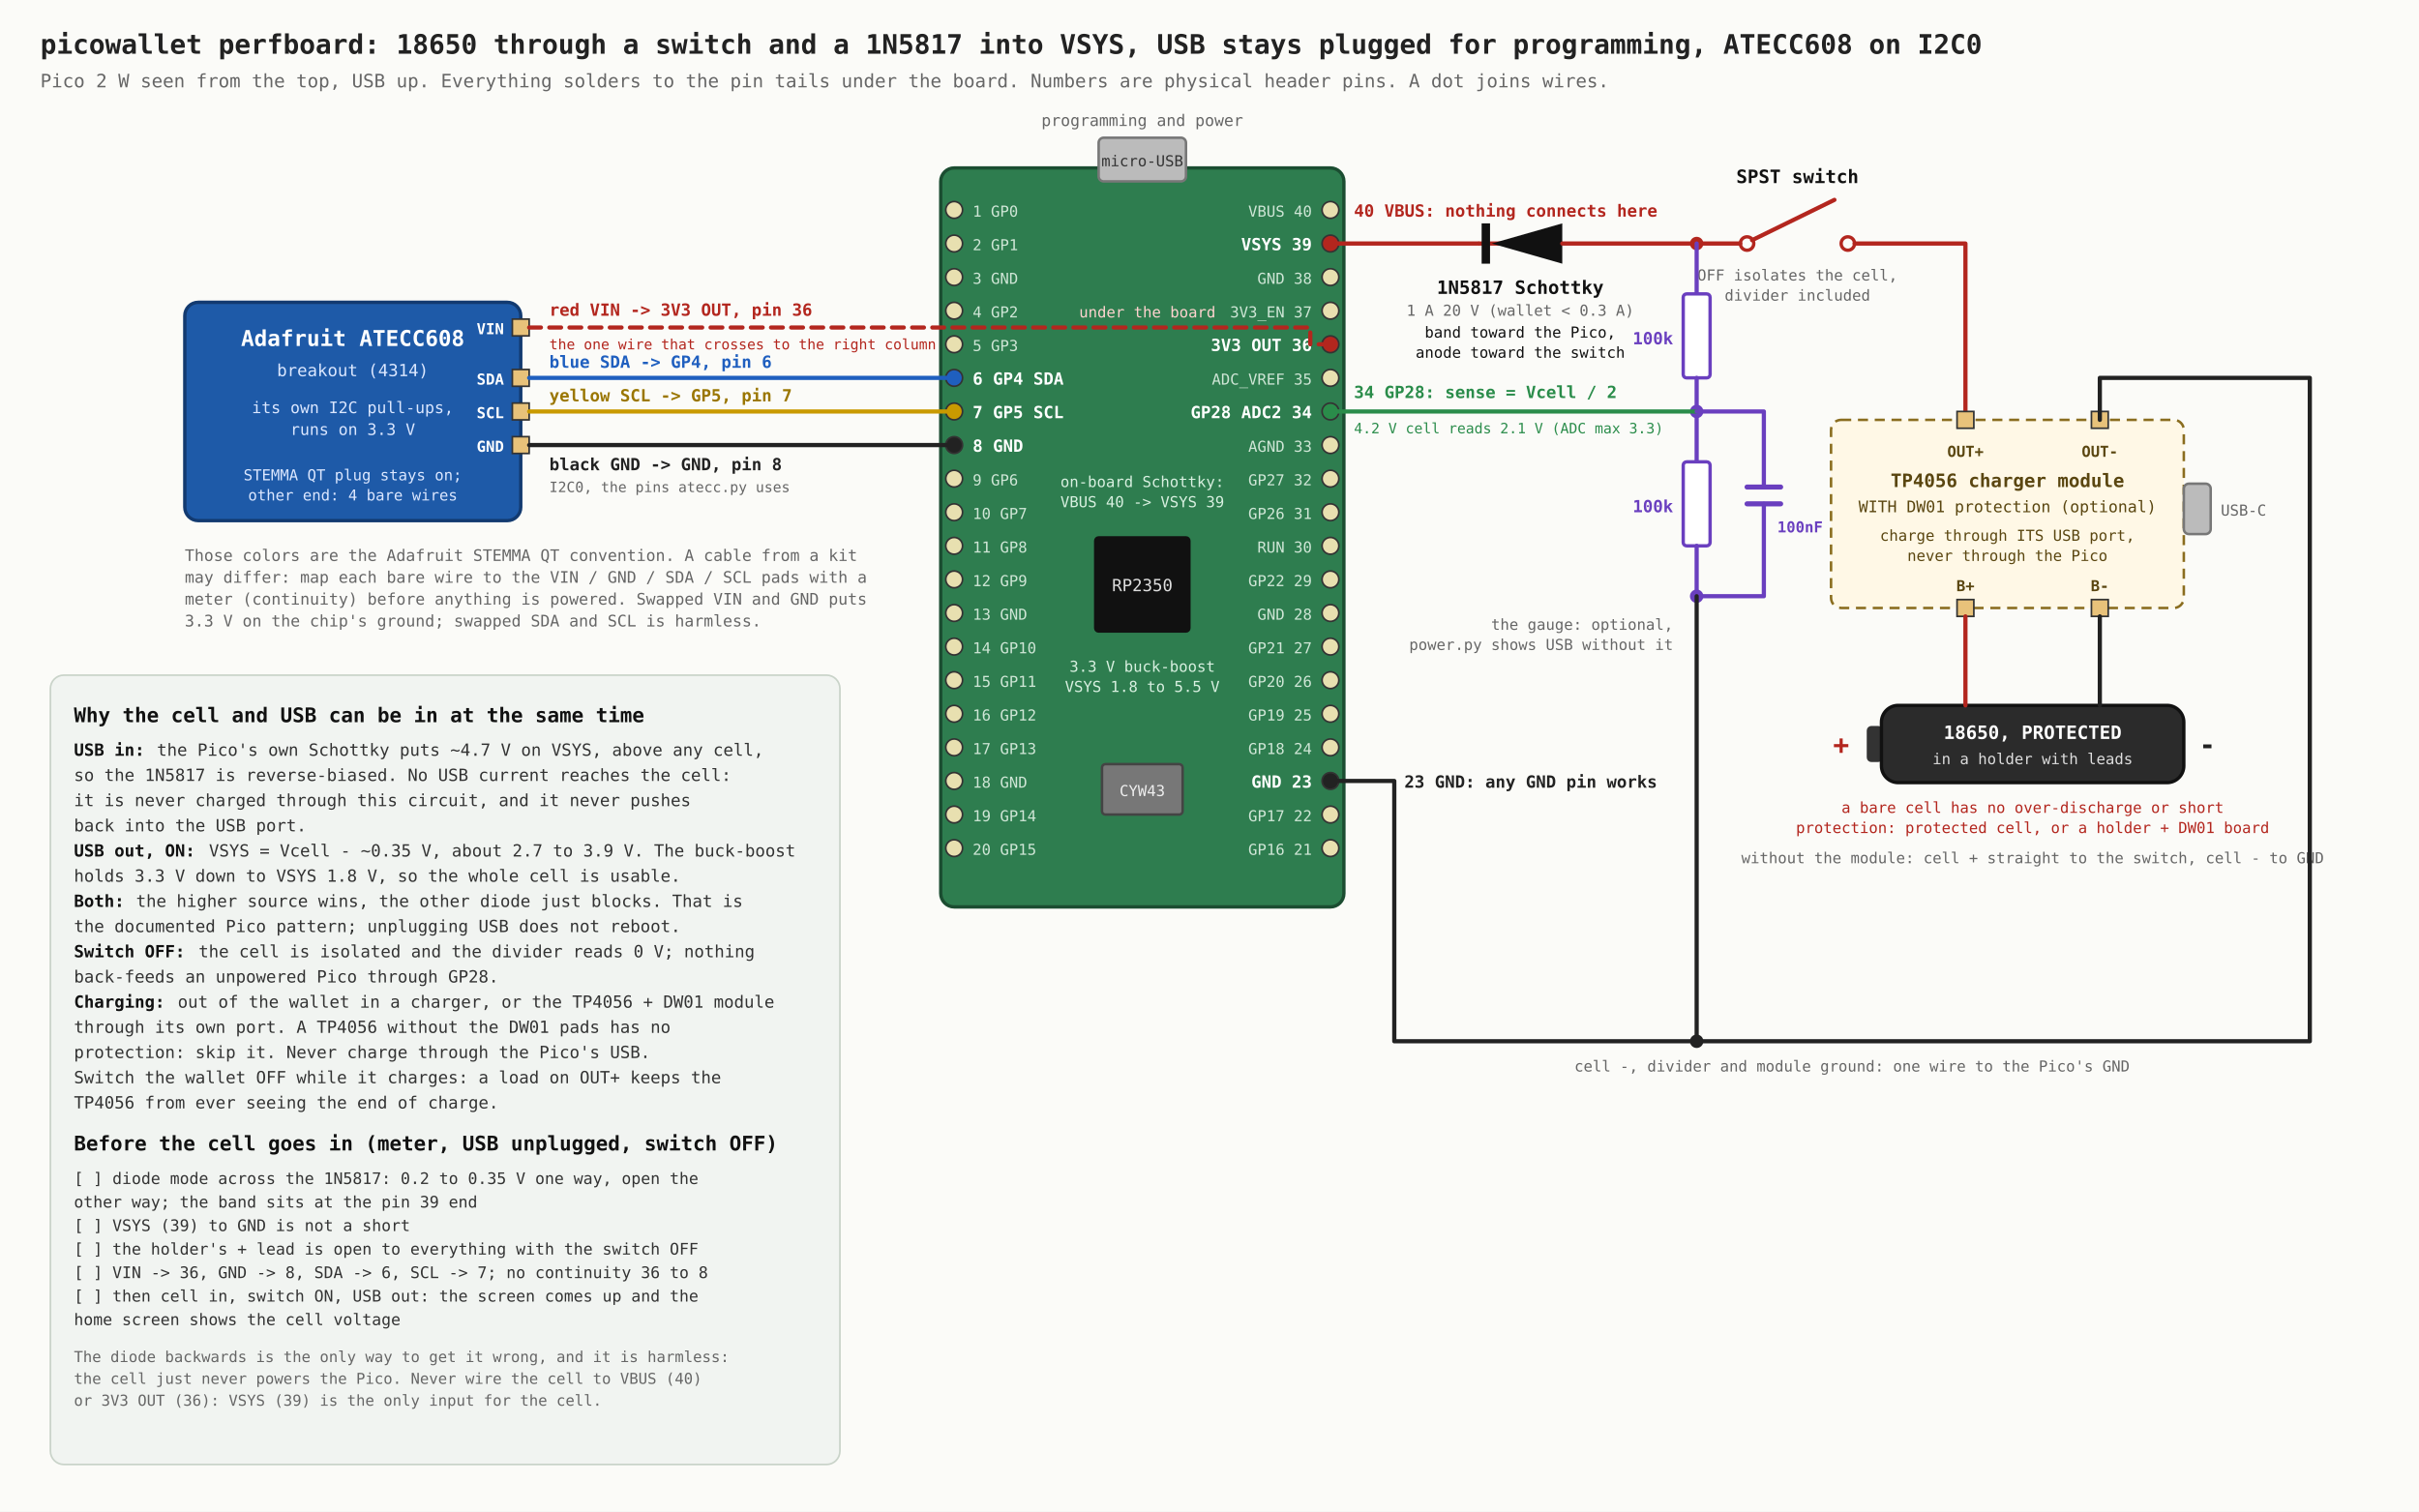
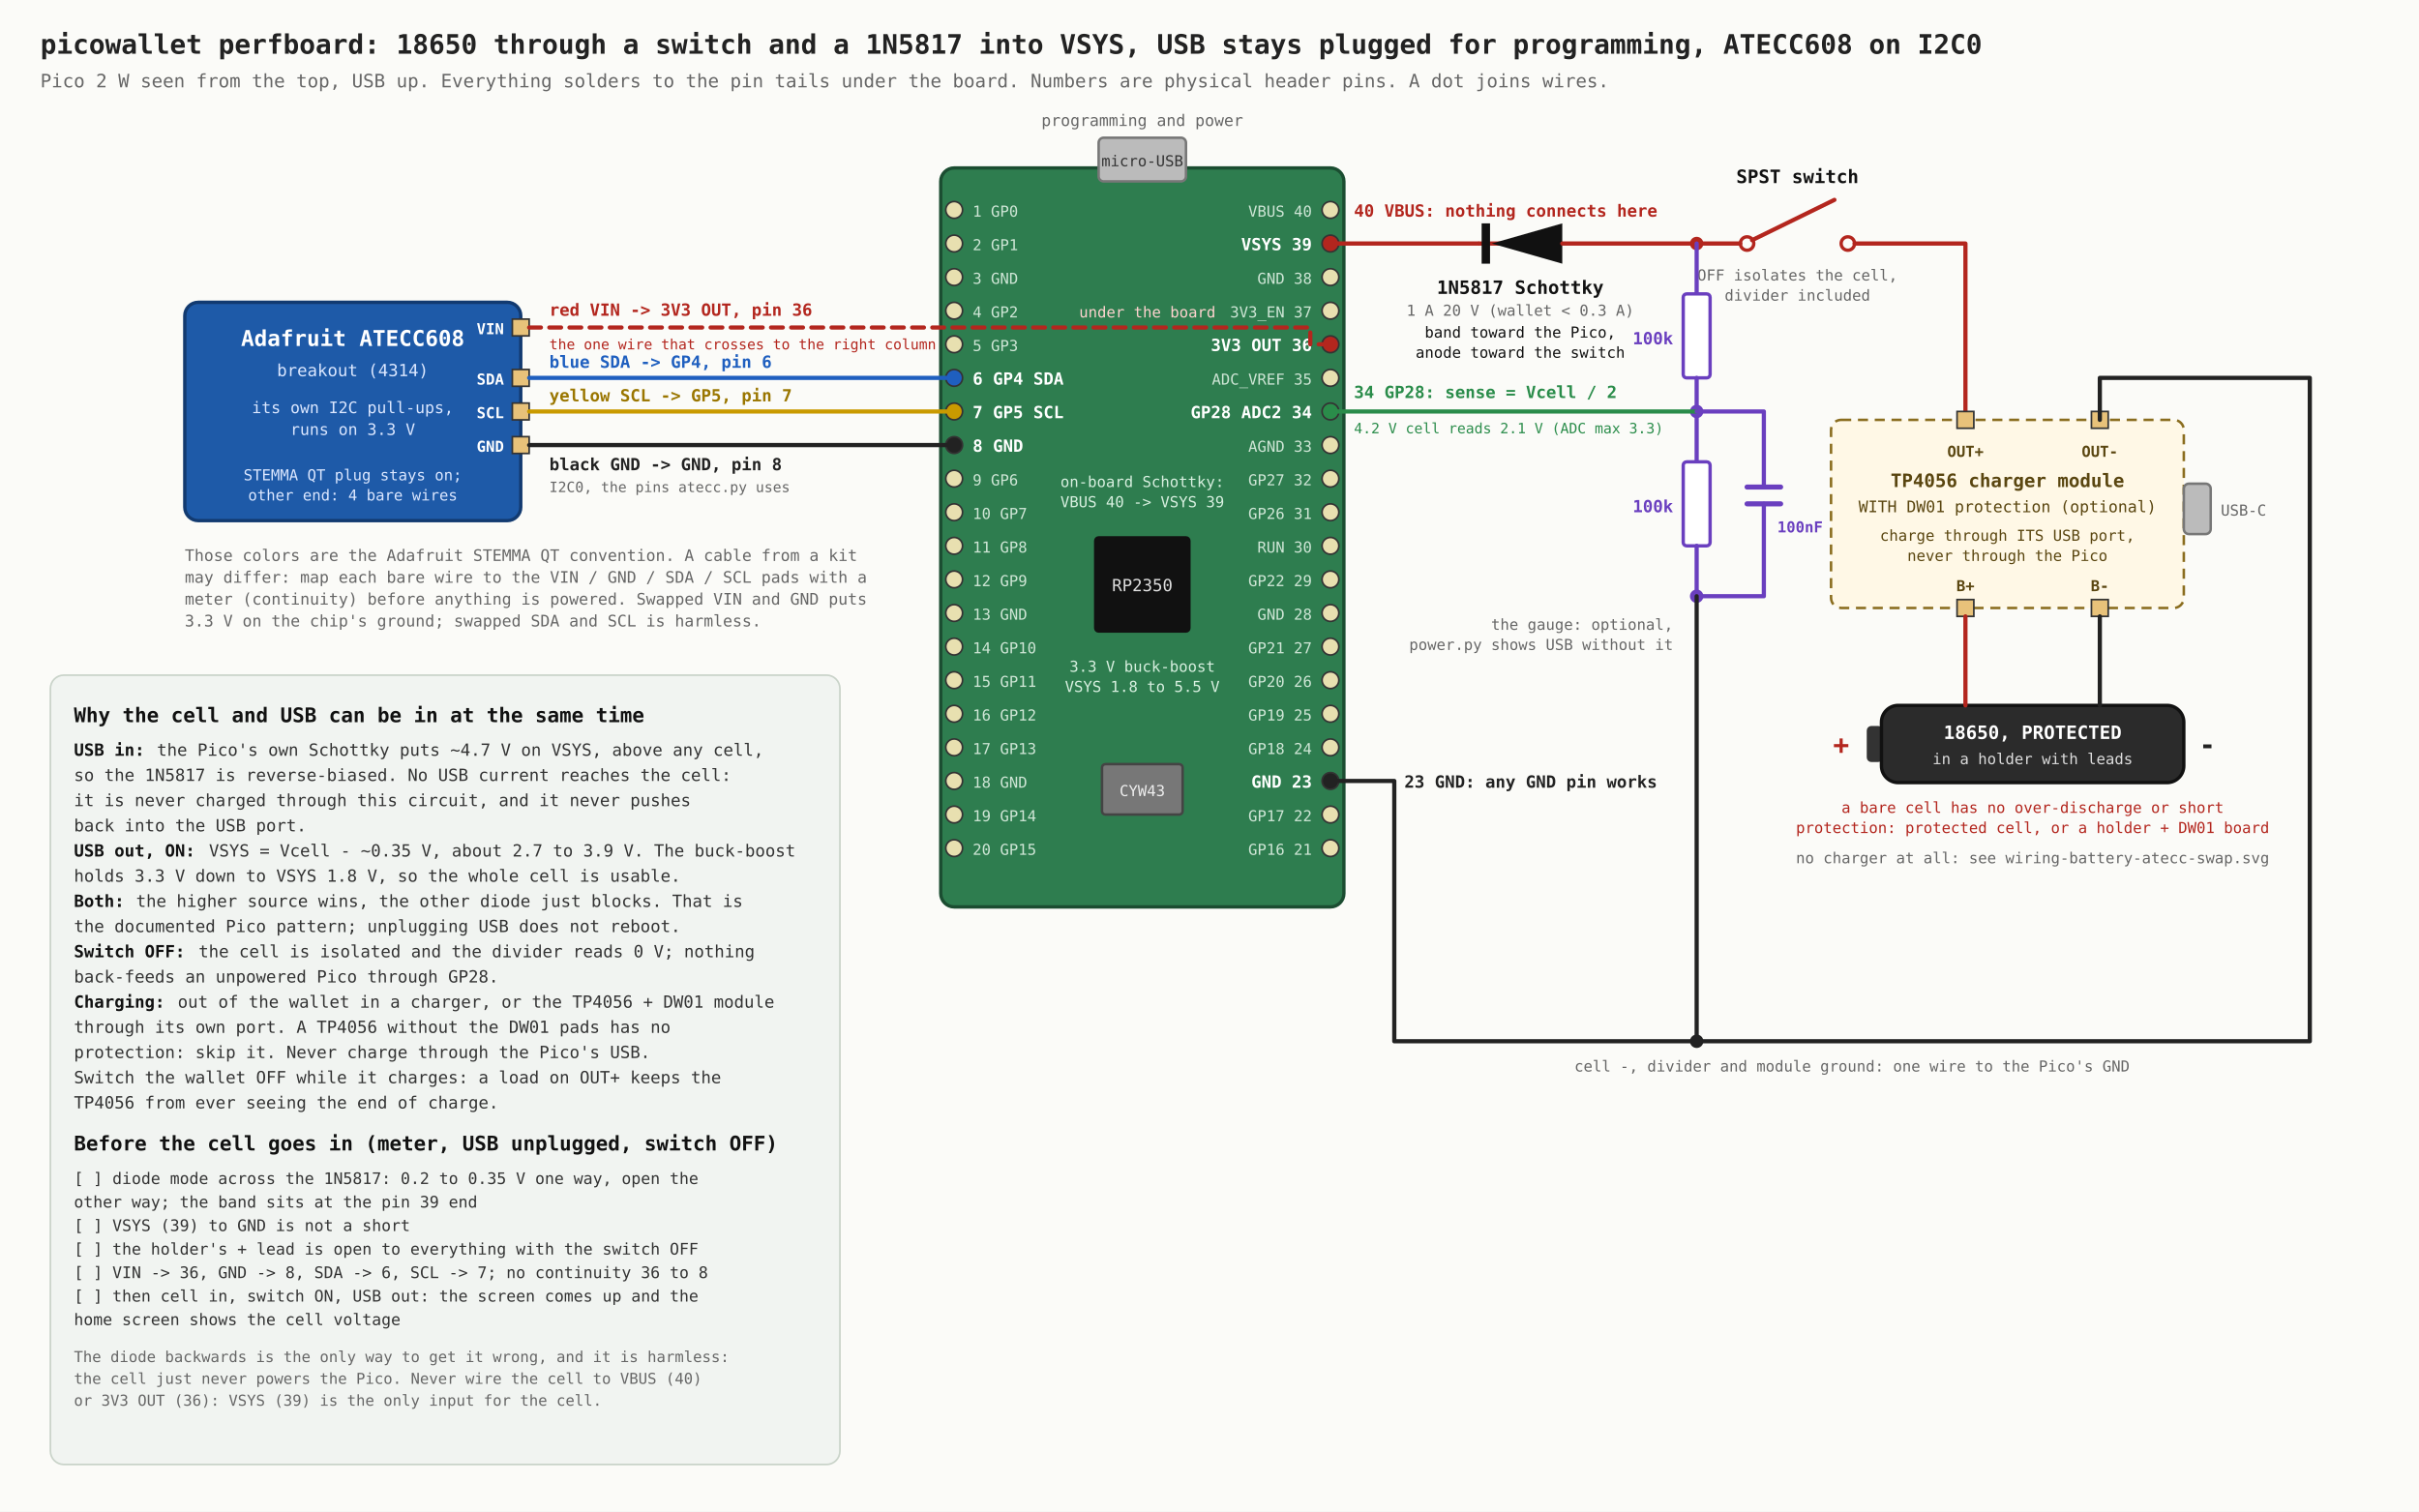
<svg xmlns="http://www.w3.org/2000/svg" width="1440" height="900" viewBox="0 0 1440 900">
  <rect width="1440" height="900" fill="#fbfbf8" />
  <text x="24" y="32" font-size="16" text-anchor="start" fill="#222" font-weight="bold" font-family="ui-monospace, Menlo, Consolas, monospace">picowallet perfboard: 18650 through a switch and a 1N5817 into VSYS, USB stays plugged for programming, ATECC608 on I2C0</text>
  <text x="24" y="52" font-size="11" text-anchor="start" fill="#666" font-weight="normal" font-family="ui-monospace, Menlo, Consolas, monospace">Pico 2 W seen from the top, USB up. Everything solders to the pin tails under the board. Numbers are physical header pins. A dot joins wires.</text>
  <rect x="560" y="100" width="240" height="440" rx="8" fill="#2e7d4f" stroke="#1b4d31" stroke-width="2" />
  <rect x="654.0" y="82" width="52" height="26" rx="3" fill="#bbb" stroke="#777" stroke-width="1.5" />
  <text x="680.0" y="99" font-size="9" text-anchor="middle" fill="#333" font-weight="normal" font-family="ui-monospace, Menlo, Consolas, monospace">micro-USB</text>
  <text x="680.0" y="75" font-size="9.5" text-anchor="middle" fill="#666" font-weight="normal" font-family="ui-monospace, Menlo, Consolas, monospace">programming and power</text>
  <rect x="652.0" y="320" width="56" height="56" rx="2" fill="#111" stroke="#111" stroke-width="1.5" />
  <text x="680.0" y="352" font-size="10" text-anchor="middle" fill="#ddd" font-weight="normal" font-family="ui-monospace, Menlo, Consolas, monospace">RP2350</text>
  <rect x="656.0" y="455" width="48" height="30" rx="2" fill="#777" stroke="#444" stroke-width="1.5" />
  <text x="680.0" y="474" font-size="9" text-anchor="middle" fill="#eee" font-weight="normal" font-family="ui-monospace, Menlo, Consolas, monospace">CYW43</text>
  <text x="680.0" y="290" font-size="9" text-anchor="middle" fill="#d8f0e0" font-weight="normal" font-family="ui-monospace, Menlo, Consolas, monospace">on-board Schottky:</text>
  <text x="680.0" y="302" font-size="9" text-anchor="middle" fill="#d8f0e0" font-weight="normal" font-family="ui-monospace, Menlo, Consolas, monospace">VBUS 40 -&gt; VSYS 39</text>
  <text x="680.0" y="400" font-size="9" text-anchor="middle" fill="#d8f0e0" font-weight="normal" font-family="ui-monospace, Menlo, Consolas, monospace">3.3 V buck-boost</text>
  <text x="680.0" y="412" font-size="9" text-anchor="middle" fill="#d8f0e0" font-weight="normal" font-family="ui-monospace, Menlo, Consolas, monospace">VSYS 1.8 to 5.5 V</text>
  <circle cx="568" cy="125" r="5" fill="#e8e0b0" stroke="#333" />
  <text x="579" y="129" font-size="9" text-anchor="start" fill="#cfe6d6" font-weight="normal" font-family="ui-monospace, Menlo, Consolas, monospace">1 GP0</text>
  <circle cx="568" cy="145" r="5" fill="#e8e0b0" stroke="#333" />
  <text x="579" y="149" font-size="9" text-anchor="start" fill="#cfe6d6" font-weight="normal" font-family="ui-monospace, Menlo, Consolas, monospace">2 GP1</text>
  <circle cx="568" cy="165" r="5" fill="#e8e0b0" stroke="#333" />
  <text x="579" y="169" font-size="9" text-anchor="start" fill="#cfe6d6" font-weight="normal" font-family="ui-monospace, Menlo, Consolas, monospace">3 GND</text>
  <circle cx="568" cy="185" r="5" fill="#e8e0b0" stroke="#333" />
  <text x="579" y="189" font-size="9" text-anchor="start" fill="#cfe6d6" font-weight="normal" font-family="ui-monospace, Menlo, Consolas, monospace">4 GP2</text>
  <circle cx="568" cy="205" r="5" fill="#e8e0b0" stroke="#333" />
  <text x="579" y="209" font-size="9" text-anchor="start" fill="#cfe6d6" font-weight="normal" font-family="ui-monospace, Menlo, Consolas, monospace">5 GP3</text>
  <circle cx="568" cy="225" r="5" fill="#1f5fbf" stroke="#333" />
  <text x="579" y="229" font-size="10" text-anchor="start" fill="#fff" font-weight="bold" font-family="ui-monospace, Menlo, Consolas, monospace">6 GP4 SDA</text>
  <circle cx="568" cy="245" r="5" fill="#c99a00" stroke="#333" />
  <text x="579" y="249" font-size="10" text-anchor="start" fill="#fff" font-weight="bold" font-family="ui-monospace, Menlo, Consolas, monospace">7 GP5 SCL</text>
  <circle cx="568" cy="265" r="5" fill="#222" stroke="#333" />
  <text x="579" y="269" font-size="10" text-anchor="start" fill="#fff" font-weight="bold" font-family="ui-monospace, Menlo, Consolas, monospace">8 GND</text>
  <circle cx="568" cy="285" r="5" fill="#e8e0b0" stroke="#333" />
  <text x="579" y="289" font-size="9" text-anchor="start" fill="#cfe6d6" font-weight="normal" font-family="ui-monospace, Menlo, Consolas, monospace">9 GP6</text>
  <circle cx="568" cy="305" r="5" fill="#e8e0b0" stroke="#333" />
  <text x="579" y="309" font-size="9" text-anchor="start" fill="#cfe6d6" font-weight="normal" font-family="ui-monospace, Menlo, Consolas, monospace">10 GP7</text>
  <circle cx="568" cy="325" r="5" fill="#e8e0b0" stroke="#333" />
  <text x="579" y="329" font-size="9" text-anchor="start" fill="#cfe6d6" font-weight="normal" font-family="ui-monospace, Menlo, Consolas, monospace">11 GP8</text>
  <circle cx="568" cy="345" r="5" fill="#e8e0b0" stroke="#333" />
  <text x="579" y="349" font-size="9" text-anchor="start" fill="#cfe6d6" font-weight="normal" font-family="ui-monospace, Menlo, Consolas, monospace">12 GP9</text>
  <circle cx="568" cy="365" r="5" fill="#e8e0b0" stroke="#333" />
  <text x="579" y="369" font-size="9" text-anchor="start" fill="#cfe6d6" font-weight="normal" font-family="ui-monospace, Menlo, Consolas, monospace">13 GND</text>
  <circle cx="568" cy="385" r="5" fill="#e8e0b0" stroke="#333" />
  <text x="579" y="389" font-size="9" text-anchor="start" fill="#cfe6d6" font-weight="normal" font-family="ui-monospace, Menlo, Consolas, monospace">14 GP10</text>
  <circle cx="568" cy="405" r="5" fill="#e8e0b0" stroke="#333" />
  <text x="579" y="409" font-size="9" text-anchor="start" fill="#cfe6d6" font-weight="normal" font-family="ui-monospace, Menlo, Consolas, monospace">15 GP11</text>
  <circle cx="568" cy="425" r="5" fill="#e8e0b0" stroke="#333" />
  <text x="579" y="429" font-size="9" text-anchor="start" fill="#cfe6d6" font-weight="normal" font-family="ui-monospace, Menlo, Consolas, monospace">16 GP12</text>
  <circle cx="568" cy="445" r="5" fill="#e8e0b0" stroke="#333" />
  <text x="579" y="449" font-size="9" text-anchor="start" fill="#cfe6d6" font-weight="normal" font-family="ui-monospace, Menlo, Consolas, monospace">17 GP13</text>
  <circle cx="568" cy="465" r="5" fill="#e8e0b0" stroke="#333" />
  <text x="579" y="469" font-size="9" text-anchor="start" fill="#cfe6d6" font-weight="normal" font-family="ui-monospace, Menlo, Consolas, monospace">18 GND</text>
  <circle cx="568" cy="485" r="5" fill="#e8e0b0" stroke="#333" />
  <text x="579" y="489" font-size="9" text-anchor="start" fill="#cfe6d6" font-weight="normal" font-family="ui-monospace, Menlo, Consolas, monospace">19 GP14</text>
  <circle cx="568" cy="505" r="5" fill="#e8e0b0" stroke="#333" />
  <text x="579" y="509" font-size="9" text-anchor="start" fill="#cfe6d6" font-weight="normal" font-family="ui-monospace, Menlo, Consolas, monospace">20 GP15</text>
  <circle cx="792" cy="125" r="5" fill="#e8e0b0" stroke="#333" />
  <text x="781" y="129" font-size="9" text-anchor="end" fill="#cfe6d6" font-weight="normal" font-family="ui-monospace, Menlo, Consolas, monospace">VBUS 40</text>
  <circle cx="792" cy="145" r="5" fill="#b3261e" stroke="#333" />
  <text x="781" y="149" font-size="10" text-anchor="end" fill="#fff" font-weight="bold" font-family="ui-monospace, Menlo, Consolas, monospace">VSYS 39</text>
  <circle cx="792" cy="165" r="5" fill="#e8e0b0" stroke="#333" />
  <text x="781" y="169" font-size="9" text-anchor="end" fill="#cfe6d6" font-weight="normal" font-family="ui-monospace, Menlo, Consolas, monospace">GND 38</text>
  <circle cx="792" cy="185" r="5" fill="#e8e0b0" stroke="#333" />
  <text x="781" y="189" font-size="9" text-anchor="end" fill="#cfe6d6" font-weight="normal" font-family="ui-monospace, Menlo, Consolas, monospace">3V3_EN 37</text>
  <circle cx="792" cy="205" r="5" fill="#b3261e" stroke="#333" />
  <text x="781" y="209" font-size="10" text-anchor="end" fill="#fff" font-weight="bold" font-family="ui-monospace, Menlo, Consolas, monospace">3V3 OUT 36</text>
  <circle cx="792" cy="225" r="5" fill="#e8e0b0" stroke="#333" />
  <text x="781" y="229" font-size="9" text-anchor="end" fill="#cfe6d6" font-weight="normal" font-family="ui-monospace, Menlo, Consolas, monospace">ADC_VREF 35</text>
  <circle cx="792" cy="245" r="5" fill="#2a8c4a" stroke="#333" />
  <text x="781" y="249" font-size="10" text-anchor="end" fill="#fff" font-weight="bold" font-family="ui-monospace, Menlo, Consolas, monospace">GP28 ADC2 34</text>
  <circle cx="792" cy="265" r="5" fill="#e8e0b0" stroke="#333" />
  <text x="781" y="269" font-size="9" text-anchor="end" fill="#cfe6d6" font-weight="normal" font-family="ui-monospace, Menlo, Consolas, monospace">AGND 33</text>
  <circle cx="792" cy="285" r="5" fill="#e8e0b0" stroke="#333" />
  <text x="781" y="289" font-size="9" text-anchor="end" fill="#cfe6d6" font-weight="normal" font-family="ui-monospace, Menlo, Consolas, monospace">GP27 32</text>
  <circle cx="792" cy="305" r="5" fill="#e8e0b0" stroke="#333" />
  <text x="781" y="309" font-size="9" text-anchor="end" fill="#cfe6d6" font-weight="normal" font-family="ui-monospace, Menlo, Consolas, monospace">GP26 31</text>
  <circle cx="792" cy="325" r="5" fill="#e8e0b0" stroke="#333" />
  <text x="781" y="329" font-size="9" text-anchor="end" fill="#cfe6d6" font-weight="normal" font-family="ui-monospace, Menlo, Consolas, monospace">RUN 30</text>
  <circle cx="792" cy="345" r="5" fill="#e8e0b0" stroke="#333" />
  <text x="781" y="349" font-size="9" text-anchor="end" fill="#cfe6d6" font-weight="normal" font-family="ui-monospace, Menlo, Consolas, monospace">GP22 29</text>
  <circle cx="792" cy="365" r="5" fill="#e8e0b0" stroke="#333" />
  <text x="781" y="369" font-size="9" text-anchor="end" fill="#cfe6d6" font-weight="normal" font-family="ui-monospace, Menlo, Consolas, monospace">GND 28</text>
  <circle cx="792" cy="385" r="5" fill="#e8e0b0" stroke="#333" />
  <text x="781" y="389" font-size="9" text-anchor="end" fill="#cfe6d6" font-weight="normal" font-family="ui-monospace, Menlo, Consolas, monospace">GP21 27</text>
  <circle cx="792" cy="405" r="5" fill="#e8e0b0" stroke="#333" />
  <text x="781" y="409" font-size="9" text-anchor="end" fill="#cfe6d6" font-weight="normal" font-family="ui-monospace, Menlo, Consolas, monospace">GP20 26</text>
  <circle cx="792" cy="425" r="5" fill="#e8e0b0" stroke="#333" />
  <text x="781" y="429" font-size="9" text-anchor="end" fill="#cfe6d6" font-weight="normal" font-family="ui-monospace, Menlo, Consolas, monospace">GP19 25</text>
  <circle cx="792" cy="445" r="5" fill="#e8e0b0" stroke="#333" />
  <text x="781" y="449" font-size="9" text-anchor="end" fill="#cfe6d6" font-weight="normal" font-family="ui-monospace, Menlo, Consolas, monospace">GP18 24</text>
  <circle cx="792" cy="465" r="5" fill="#222" stroke="#333" />
  <text x="781" y="469" font-size="10" text-anchor="end" fill="#fff" font-weight="bold" font-family="ui-monospace, Menlo, Consolas, monospace">GND 23</text>
  <circle cx="792" cy="485" r="5" fill="#e8e0b0" stroke="#333" />
  <text x="781" y="489" font-size="9" text-anchor="end" fill="#cfe6d6" font-weight="normal" font-family="ui-monospace, Menlo, Consolas, monospace">GP17 22</text>
  <circle cx="792" cy="505" r="5" fill="#e8e0b0" stroke="#333" />
  <text x="781" y="509" font-size="9" text-anchor="end" fill="#cfe6d6" font-weight="normal" font-family="ui-monospace, Menlo, Consolas, monospace">GP16 21</text>
  <text x="806" y="129" font-size="10" text-anchor="start" fill="#b3261e" font-weight="bold" font-family="ui-monospace, Menlo, Consolas, monospace">40 VBUS: nothing connects here</text>
  <rect x="110" y="180" width="200" height="130" rx="8" fill="#1e5aa8" stroke="#123a70" stroke-width="2" />
  <text x="210.0" y="206" font-size="13" text-anchor="middle" fill="#fff" font-weight="bold" font-family="ui-monospace, Menlo, Consolas, monospace">Adafruit ATECC608</text>
  <text x="210.0" y="224" font-size="10" text-anchor="middle" fill="#dbe7ff" font-weight="normal" font-family="ui-monospace, Menlo, Consolas, monospace">breakout (4314)</text>
  <text x="210.0" y="246" font-size="9.5" text-anchor="middle" fill="#dbe7ff" font-weight="normal" font-family="ui-monospace, Menlo, Consolas, monospace">its own I2C pull-ups,</text>
  <text x="210.0" y="259" font-size="9.5" text-anchor="middle" fill="#dbe7ff" font-weight="normal" font-family="ui-monospace, Menlo, Consolas, monospace">runs on 3.3 V</text>
  <text x="210.0" y="286" font-size="9" text-anchor="middle" fill="#dbe7ff" font-weight="normal" font-family="ui-monospace, Menlo, Consolas, monospace">STEMMA QT plug stays on;</text>
  <text x="210.0" y="298" font-size="9" text-anchor="middle" fill="#dbe7ff" font-weight="normal" font-family="ui-monospace, Menlo, Consolas, monospace">other end: 4 bare wires</text>
  <rect x="305" y="190" width="10" height="10" fill="#e8c27a" stroke="#333" />
  <text x="300" y="199" font-size="9" text-anchor="end" fill="#fff" font-weight="bold" font-family="ui-monospace, Menlo, Consolas, monospace">VIN</text>
  <rect x="305" y="220" width="10" height="10" fill="#e8c27a" stroke="#333" />
  <text x="300" y="229" font-size="9" text-anchor="end" fill="#fff" font-weight="bold" font-family="ui-monospace, Menlo, Consolas, monospace">SDA</text>
  <rect x="305" y="240" width="10" height="10" fill="#e8c27a" stroke="#333" />
  <text x="300" y="249" font-size="9" text-anchor="end" fill="#fff" font-weight="bold" font-family="ui-monospace, Menlo, Consolas, monospace">SCL</text>
  <rect x="305" y="260" width="10" height="10" fill="#e8c27a" stroke="#333" />
  <text x="300" y="269" font-size="9" text-anchor="end" fill="#fff" font-weight="bold" font-family="ui-monospace, Menlo, Consolas, monospace">GND</text>
  <path d="M315 195 L780 195 L780 205 L792 205" fill="none" stroke="#b3261e" stroke-width="2.5" stroke-linejoin="round" stroke-linecap="round" stroke-dasharray="7 5" />
  <text x="683" y="189" font-size="9" text-anchor="middle" fill="#ffd3cf" font-weight="normal" font-family="ui-monospace, Menlo, Consolas, monospace">under the board</text>
  <text x="327" y="188" font-size="10" text-anchor="start" fill="#b3261e" font-weight="bold" font-family="ui-monospace, Menlo, Consolas, monospace">red VIN -&gt; 3V3 OUT, pin 36</text>
  <text x="327" y="208" font-size="8.5" text-anchor="start" fill="#b3261e" font-weight="normal" font-family="ui-monospace, Menlo, Consolas, monospace">the one wire that crosses to the right column</text>
  <path d="M315 225 L568 225" fill="none" stroke="#1f5fbf" stroke-width="2.5" stroke-linejoin="round" stroke-linecap="round" />
  <text x="327" y="219" font-size="10" text-anchor="start" fill="#1f5fbf" font-weight="bold" font-family="ui-monospace, Menlo, Consolas, monospace">blue SDA -&gt; GP4, pin 6</text>
  <path d="M315 245 L568 245" fill="none" stroke="#c99a00" stroke-width="2.5" stroke-linejoin="round" stroke-linecap="round" />
  <text x="327" y="239" font-size="10" text-anchor="start" fill="#9a7600" font-weight="bold" font-family="ui-monospace, Menlo, Consolas, monospace">yellow SCL -&gt; GP5, pin 7</text>
  <path d="M315 265 L568 265" fill="none" stroke="#222" stroke-width="2.5" stroke-linejoin="round" stroke-linecap="round" />
  <text x="327" y="280" font-size="10" text-anchor="start" fill="#222" font-weight="bold" font-family="ui-monospace, Menlo, Consolas, monospace">black GND -&gt; GND, pin 8</text>
  <text x="327" y="293" font-size="8.5" text-anchor="start" fill="#666" font-weight="normal" font-family="ui-monospace, Menlo, Consolas, monospace">I2C0, the pins atecc.py uses</text>
  <text x="110" y="334" font-size="9.5" text-anchor="start" fill="#666" font-weight="normal" font-family="ui-monospace, Menlo, Consolas, monospace">Those colors are the Adafruit STEMMA QT convention. A cable from a kit</text>
  <text x="110" y="347" font-size="9.5" text-anchor="start" fill="#666" font-weight="normal" font-family="ui-monospace, Menlo, Consolas, monospace">may differ: map each bare wire to the VIN / GND / SDA / SCL pads with a</text>
  <text x="110" y="360" font-size="9.5" text-anchor="start" fill="#666" font-weight="normal" font-family="ui-monospace, Menlo, Consolas, monospace">meter (continuity) before anything is powered. Swapped VIN and GND puts</text>
  <text x="110" y="373" font-size="9.5" text-anchor="start" fill="#666" font-weight="normal" font-family="ui-monospace, Menlo, Consolas, monospace">3.3 V on the chip's ground; swapped SDA and SCL is harmless.</text>
  <path d="M792 145 L880 145" fill="none" stroke="#b3261e" stroke-width="2.5" stroke-linejoin="round" stroke-linecap="round" />
  <path d="M880 145 L930 145" stroke="#b3261e" stroke-width="2.5" />
  <polygon points="930,133 930,157 888,145" fill="#111" />
  <rect x="882" y="133" width="5" height="24" fill="#111" />
  <path d="M930 145 L1010 145" fill="none" stroke="#b3261e" stroke-width="2.5" stroke-linejoin="round" stroke-linecap="round" />
  <circle cx="1010" cy="145" r="4" fill="#b3261e" />
  <text x="905.0" y="175" font-size="11" text-anchor="middle" fill="#111" font-weight="bold" font-family="ui-monospace, Menlo, Consolas, monospace">1N5817 Schottky</text>
  <text x="905.0" y="188" font-size="9" text-anchor="middle" fill="#666" font-weight="normal" font-family="ui-monospace, Menlo, Consolas, monospace">1 A 20 V (wallet &lt; 0.3 A)</text>
  <text x="905.0" y="201" font-size="9" text-anchor="middle" fill="#111" font-weight="normal" font-family="ui-monospace, Menlo, Consolas, monospace">band toward the Pico,</text>
  <text x="905.0" y="213" font-size="9" text-anchor="middle" fill="#111" font-weight="normal" font-family="ui-monospace, Menlo, Consolas, monospace">anode toward the switch</text>
  <circle cx="1040" cy="145" r="4" fill="#fbfbf8" stroke="#b3261e" stroke-width="2" />
  <circle cx="1100" cy="145" r="4" fill="#fbfbf8" stroke="#b3261e" stroke-width="2" />
  <path d="M1043 143 L1092 119" stroke="#b3261e" stroke-width="2.5" stroke-linecap="round" />
  <path d="M1010 145 L1036 145" fill="none" stroke="#b3261e" stroke-width="2.5" stroke-linejoin="round" stroke-linecap="round" />
  <path d="M1104 145 L1170 145 L1170 250" fill="none" stroke="#b3261e" stroke-width="2.5" stroke-linejoin="round" stroke-linecap="round" />
  <text x="1070.0" y="109" font-size="11" text-anchor="middle" fill="#111" font-weight="bold" font-family="ui-monospace, Menlo, Consolas, monospace">SPST switch</text>
  <text x="1070.0" y="167" font-size="9" text-anchor="middle" fill="#666" font-weight="normal" font-family="ui-monospace, Menlo, Consolas, monospace">OFF isolates the cell,</text>
  <text x="1070.0" y="179" font-size="9" text-anchor="middle" fill="#666" font-weight="normal" font-family="ui-monospace, Menlo, Consolas, monospace">divider included</text>
  <rect x="1090" y="250" width="210" height="112" rx="6" fill="#fff8e6" stroke="#8a6d1f" stroke-width="1.5" stroke-dasharray="6 4" />
  <text x="1195.0" y="290" font-size="11" text-anchor="middle" fill="#5a4610" font-weight="bold" font-family="ui-monospace, Menlo, Consolas, monospace">TP4056 charger module</text>
  <text x="1195.0" y="305" font-size="9.5" text-anchor="middle" fill="#5a4610" font-weight="normal" font-family="ui-monospace, Menlo, Consolas, monospace">WITH DW01 protection (optional)</text>
  <text x="1195.0" y="322" font-size="9" text-anchor="middle" fill="#5a4610" font-weight="normal" font-family="ui-monospace, Menlo, Consolas, monospace">charge through ITS USB port,</text>
  <text x="1195.0" y="334" font-size="9" text-anchor="middle" fill="#5a4610" font-weight="normal" font-family="ui-monospace, Menlo, Consolas, monospace">never through the Pico</text>
  <rect x="1300" y="288" width="16" height="30" rx="3" fill="#bbb" stroke="#777" stroke-width="1.5" />
  <text x="1322" y="307" font-size="9" text-anchor="start" fill="#666" font-weight="normal" font-family="ui-monospace, Menlo, Consolas, monospace">USB-C</text>
  <rect x="1165" y="245" width="10" height="10" fill="#e8c27a" stroke="#333" />
  <text x="1170" y="272" font-size="9" text-anchor="middle" fill="#5a4610" font-weight="bold" font-family="ui-monospace, Menlo, Consolas, monospace">OUT+</text>
  <rect x="1245" y="245" width="10" height="10" fill="#e8c27a" stroke="#333" />
  <text x="1250" y="272" font-size="9" text-anchor="middle" fill="#5a4610" font-weight="bold" font-family="ui-monospace, Menlo, Consolas, monospace">OUT-</text>
  <rect x="1165" y="357" width="10" height="10" fill="#e8c27a" stroke="#333" />
  <text x="1170" y="352" font-size="9" text-anchor="middle" fill="#5a4610" font-weight="bold" font-family="ui-monospace, Menlo, Consolas, monospace">B+</text>
  <rect x="1245" y="357" width="10" height="10" fill="#e8c27a" stroke="#333" />
  <text x="1250" y="352" font-size="9" text-anchor="middle" fill="#5a4610" font-weight="bold" font-family="ui-monospace, Menlo, Consolas, monospace">B-</text>
  <rect x="1112" y="433" width="8" height="20" rx="2" fill="#333" stroke="#333" stroke-width="1.5" />
  <rect x="1120" y="420" width="180" height="46" rx="10" fill="#2b2b2b" stroke="#111" stroke-width="2" />
  <text x="1210.0" y="440" font-size="11" text-anchor="middle" fill="#fff" font-weight="bold" font-family="ui-monospace, Menlo, Consolas, monospace">18650, PROTECTED</text>
  <text x="1210.0" y="455" font-size="9" text-anchor="middle" fill="#ddd" font-weight="normal" font-family="ui-monospace, Menlo, Consolas, monospace">in a holder with leads</text>
  <text x="1096" y="449" font-size="16" text-anchor="middle" fill="#b3261e" font-weight="bold" font-family="ui-monospace, Menlo, Consolas, monospace">+</text>
  <text x="1314" y="449" font-size="16" text-anchor="middle" fill="#222" font-weight="bold" font-family="ui-monospace, Menlo, Consolas, monospace">-</text>
  <path d="M1170 367 L1170 420" fill="none" stroke="#b3261e" stroke-width="2.5" stroke-linejoin="round" stroke-linecap="round" />
  <path d="M1250 367 L1250 420" fill="none" stroke="#222" stroke-width="2.5" stroke-linejoin="round" stroke-linecap="round" />
  <text x="1210.0" y="484" font-size="9" text-anchor="middle" fill="#b3261e" font-weight="normal" font-family="ui-monospace, Menlo, Consolas, monospace">a bare cell has no over-discharge or short</text>
  <text x="1210.0" y="496" font-size="9" text-anchor="middle" fill="#b3261e" font-weight="normal" font-family="ui-monospace, Menlo, Consolas, monospace">protection: protected cell, or a holder + DW01 board</text>
-   <text x="1210.0" y="514" font-size="9" text-anchor="middle" fill="#666" font-weight="normal" font-family="ui-monospace, Menlo, Consolas, monospace">without the module: cell + straight to the switch, cell - to GND</text>
+   <text x="1210.0" y="514" font-size="9" text-anchor="middle" fill="#666" font-weight="normal" font-family="ui-monospace, Menlo, Consolas, monospace">no charger at all: see wiring-battery-atecc-swap.svg</text>
  <path d="M1010 145 L1010 175" fill="none" stroke="#6a3fbf" stroke-width="2.5" stroke-linejoin="round" stroke-linecap="round" />
  <rect x="1002" y="175" width="16" height="50" rx="2" fill="#fff" stroke="#6a3fbf" stroke-width="2" />
  <text x="996" y="205" font-size="10" text-anchor="end" fill="#6a3fbf" font-weight="bold" font-family="ui-monospace, Menlo, Consolas, monospace">100k</text>
  <path d="M1010 225 L1010 275" fill="none" stroke="#6a3fbf" stroke-width="2.5" stroke-linejoin="round" stroke-linecap="round" />
  <circle cx="1010" cy="245" r="4" fill="#6a3fbf" />
  <path d="M1010 245 L792 245" fill="none" stroke="#2a8c4a" stroke-width="2.5" stroke-linejoin="round" stroke-linecap="round" />
  <text x="806" y="237" font-size="10" text-anchor="start" fill="#2a8c4a" font-weight="bold" font-family="ui-monospace, Menlo, Consolas, monospace">34 GP28: sense = Vcell / 2</text>
  <text x="806" y="258" font-size="8.5" text-anchor="start" fill="#2a8c4a" font-weight="normal" font-family="ui-monospace, Menlo, Consolas, monospace">4.2 V cell reads 2.1 V (ADC max 3.3)</text>
  <rect x="1002" y="275" width="16" height="50" rx="2" fill="#fff" stroke="#6a3fbf" stroke-width="2" />
  <text x="996" y="305" font-size="10" text-anchor="end" fill="#6a3fbf" font-weight="bold" font-family="ui-monospace, Menlo, Consolas, monospace">100k</text>
  <path d="M1010 325 L1010 355" fill="none" stroke="#6a3fbf" stroke-width="2.5" stroke-linejoin="round" stroke-linecap="round" />
  <circle cx="1010" cy="355" r="4" fill="#6a3fbf" />
  <path d="M1010 245 L1050 245 L1050 290" fill="none" stroke="#6a3fbf" stroke-width="2.5" stroke-linejoin="round" stroke-linecap="round" />
  <path d="M1040 290 L1060 290" fill="none" stroke="#6a3fbf" stroke-width="3" stroke-linejoin="round" stroke-linecap="round" />
  <path d="M1040 300 L1060 300" fill="none" stroke="#6a3fbf" stroke-width="3" stroke-linejoin="round" stroke-linecap="round" />
  <path d="M1050 300 L1050 355 L1010 355" fill="none" stroke="#6a3fbf" stroke-width="2.5" stroke-linejoin="round" stroke-linecap="round" />
  <text x="1058" y="317" font-size="9" text-anchor="start" fill="#6a3fbf" font-weight="bold" font-family="ui-monospace, Menlo, Consolas, monospace">100nF</text>
  <text x="996" y="375" font-size="9" text-anchor="end" fill="#666" font-weight="normal" font-family="ui-monospace, Menlo, Consolas, monospace">the gauge: optional,</text>
  <text x="996" y="387" font-size="9" text-anchor="end" fill="#666" font-weight="normal" font-family="ui-monospace, Menlo, Consolas, monospace">power.py shows USB without it</text>
  <path d="M1010 355 L1010 620" fill="none" stroke="#222" stroke-width="2.5" stroke-linejoin="round" stroke-linecap="round" />
  <circle cx="1010" cy="620" r="4" fill="#222" />
  <path d="M1250 250 L1250 225 L1375 225 L1375 620 L830 620 L830 465 L792 465" fill="none" stroke="#222" stroke-width="2.5" stroke-linejoin="round" stroke-linecap="round" />
  <text x="836" y="469" font-size="10" text-anchor="start" fill="#222" font-weight="bold" font-family="ui-monospace, Menlo, Consolas, monospace">23 GND: any GND pin works</text>
  <text x="1102.5" y="638" font-size="9" text-anchor="middle" fill="#666" font-weight="normal" font-family="ui-monospace, Menlo, Consolas, monospace">cell -, divider and module ground: one wire to the Pico's GND</text>
  <rect x="30" y="402" width="470" height="470" rx="8" fill="#f1f4f1" stroke="#c9d3c9" stroke-width="1" />
  <text x="44" y="430" font-size="12" text-anchor="start" fill="#111" font-weight="bold" font-family="ui-monospace, Menlo, Consolas, monospace">Why the cell and USB can be in at the same time</text>
  <text x="44" y="450" font-size="10" text-anchor="start" fill="#111" font-weight="bold" font-family="ui-monospace, Menlo, Consolas, monospace">USB in:</text>
  <text x="93.4" y="450" font-size="10" text-anchor="start" fill="#333" font-weight="normal" font-family="ui-monospace, Menlo, Consolas, monospace">the Pico's own Schottky puts ~4.7 V on VSYS, above any cell,</text>
  <text x="44" y="465" font-size="10" text-anchor="start" fill="#333" font-weight="normal" font-family="ui-monospace, Menlo, Consolas, monospace">so the 1N5817 is reverse-biased. No USB current reaches the cell:</text>
  <text x="44" y="480" font-size="10" text-anchor="start" fill="#333" font-weight="normal" font-family="ui-monospace, Menlo, Consolas, monospace">it is never charged through this circuit, and it never pushes</text>
  <text x="44" y="495" font-size="10" text-anchor="start" fill="#333" font-weight="normal" font-family="ui-monospace, Menlo, Consolas, monospace">back into the USB port.</text>
  <text x="44" y="510" font-size="10" text-anchor="start" fill="#111" font-weight="bold" font-family="ui-monospace, Menlo, Consolas, monospace">USB out, ON:</text>
  <text x="124.4" y="510" font-size="10" text-anchor="start" fill="#333" font-weight="normal" font-family="ui-monospace, Menlo, Consolas, monospace">VSYS = Vcell - ~0.35 V, about 2.7 to 3.9 V. The buck-boost</text>
  <text x="44" y="525" font-size="10" text-anchor="start" fill="#333" font-weight="normal" font-family="ui-monospace, Menlo, Consolas, monospace">holds 3.3 V down to VSYS 1.8 V, so the whole cell is usable.</text>
  <text x="44" y="540" font-size="10" text-anchor="start" fill="#111" font-weight="bold" font-family="ui-monospace, Menlo, Consolas, monospace">Both:</text>
  <text x="81.0" y="540" font-size="10" text-anchor="start" fill="#333" font-weight="normal" font-family="ui-monospace, Menlo, Consolas, monospace">the higher source wins, the other diode just blocks. That is</text>
  <text x="44" y="555" font-size="10" text-anchor="start" fill="#333" font-weight="normal" font-family="ui-monospace, Menlo, Consolas, monospace">the documented Pico pattern; unplugging USB does not reboot.</text>
  <text x="44" y="570" font-size="10" text-anchor="start" fill="#111" font-weight="bold" font-family="ui-monospace, Menlo, Consolas, monospace">Switch OFF:</text>
  <text x="118.2" y="570" font-size="10" text-anchor="start" fill="#333" font-weight="normal" font-family="ui-monospace, Menlo, Consolas, monospace">the cell is isolated and the divider reads 0 V; nothing</text>
  <text x="44" y="585" font-size="10" text-anchor="start" fill="#333" font-weight="normal" font-family="ui-monospace, Menlo, Consolas, monospace">back-feeds an unpowered Pico through GP28.</text>
  <text x="44" y="600" font-size="10" text-anchor="start" fill="#111" font-weight="bold" font-family="ui-monospace, Menlo, Consolas, monospace">Charging:</text>
  <text x="105.8" y="600" font-size="10" text-anchor="start" fill="#333" font-weight="normal" font-family="ui-monospace, Menlo, Consolas, monospace">out of the wallet in a charger, or the TP4056 + DW01 module</text>
  <text x="44" y="615" font-size="10" text-anchor="start" fill="#333" font-weight="normal" font-family="ui-monospace, Menlo, Consolas, monospace">through its own port. A TP4056 without the DW01 pads has no</text>
  <text x="44" y="630" font-size="10" text-anchor="start" fill="#333" font-weight="normal" font-family="ui-monospace, Menlo, Consolas, monospace">protection: skip it. Never charge through the Pico's USB.</text>
  <text x="44" y="645" font-size="10" text-anchor="start" fill="#333" font-weight="normal" font-family="ui-monospace, Menlo, Consolas, monospace">Switch the wallet OFF while it charges: a load on OUT+ keeps the</text>
  <text x="44" y="660" font-size="10" text-anchor="start" fill="#333" font-weight="normal" font-family="ui-monospace, Menlo, Consolas, monospace">TP4056 from ever seeing the end of charge.</text>
  <text x="44" y="685" font-size="12" text-anchor="start" fill="#111" font-weight="bold" font-family="ui-monospace, Menlo, Consolas, monospace">Before the cell goes in (meter, USB unplugged, switch OFF)</text>
  <text x="44" y="705" font-size="9.5" text-anchor="start" fill="#333" font-weight="normal" font-family="ui-monospace, Menlo, Consolas, monospace">[ ] diode mode across the 1N5817: 0.2 to 0.35 V one way, open the</text>
  <text x="44" y="719" font-size="9.5" text-anchor="start" fill="#333" font-weight="normal" font-family="ui-monospace, Menlo, Consolas, monospace">    other way; the band sits at the pin 39 end</text>
  <text x="44" y="733" font-size="9.5" text-anchor="start" fill="#333" font-weight="normal" font-family="ui-monospace, Menlo, Consolas, monospace">[ ] VSYS (39) to GND is not a short</text>
  <text x="44" y="747" font-size="9.5" text-anchor="start" fill="#333" font-weight="normal" font-family="ui-monospace, Menlo, Consolas, monospace">[ ] the holder's + lead is open to everything with the switch OFF</text>
  <text x="44" y="761" font-size="9.5" text-anchor="start" fill="#333" font-weight="normal" font-family="ui-monospace, Menlo, Consolas, monospace">[ ] VIN -&gt; 36, GND -&gt; 8, SDA -&gt; 6, SCL -&gt; 7; no continuity 36 to 8</text>
  <text x="44" y="775" font-size="9.5" text-anchor="start" fill="#333" font-weight="normal" font-family="ui-monospace, Menlo, Consolas, monospace">[ ] then cell in, switch ON, USB out: the screen comes up and the</text>
  <text x="44" y="789" font-size="9.5" text-anchor="start" fill="#333" font-weight="normal" font-family="ui-monospace, Menlo, Consolas, monospace">    home screen shows the cell voltage</text>
  <text x="44" y="811" font-size="9" text-anchor="start" fill="#666" font-weight="normal" font-family="ui-monospace, Menlo, Consolas, monospace">The diode backwards is the only way to get it wrong, and it is harmless:</text>
  <text x="44" y="824" font-size="9" text-anchor="start" fill="#666" font-weight="normal" font-family="ui-monospace, Menlo, Consolas, monospace">the cell just never powers the Pico. Never wire the cell to VBUS (40)</text>
  <text x="44" y="837" font-size="9" text-anchor="start" fill="#666" font-weight="normal" font-family="ui-monospace, Menlo, Consolas, monospace">or 3V3 OUT (36): VSYS (39) is the only input for the cell.</text>
</svg>
